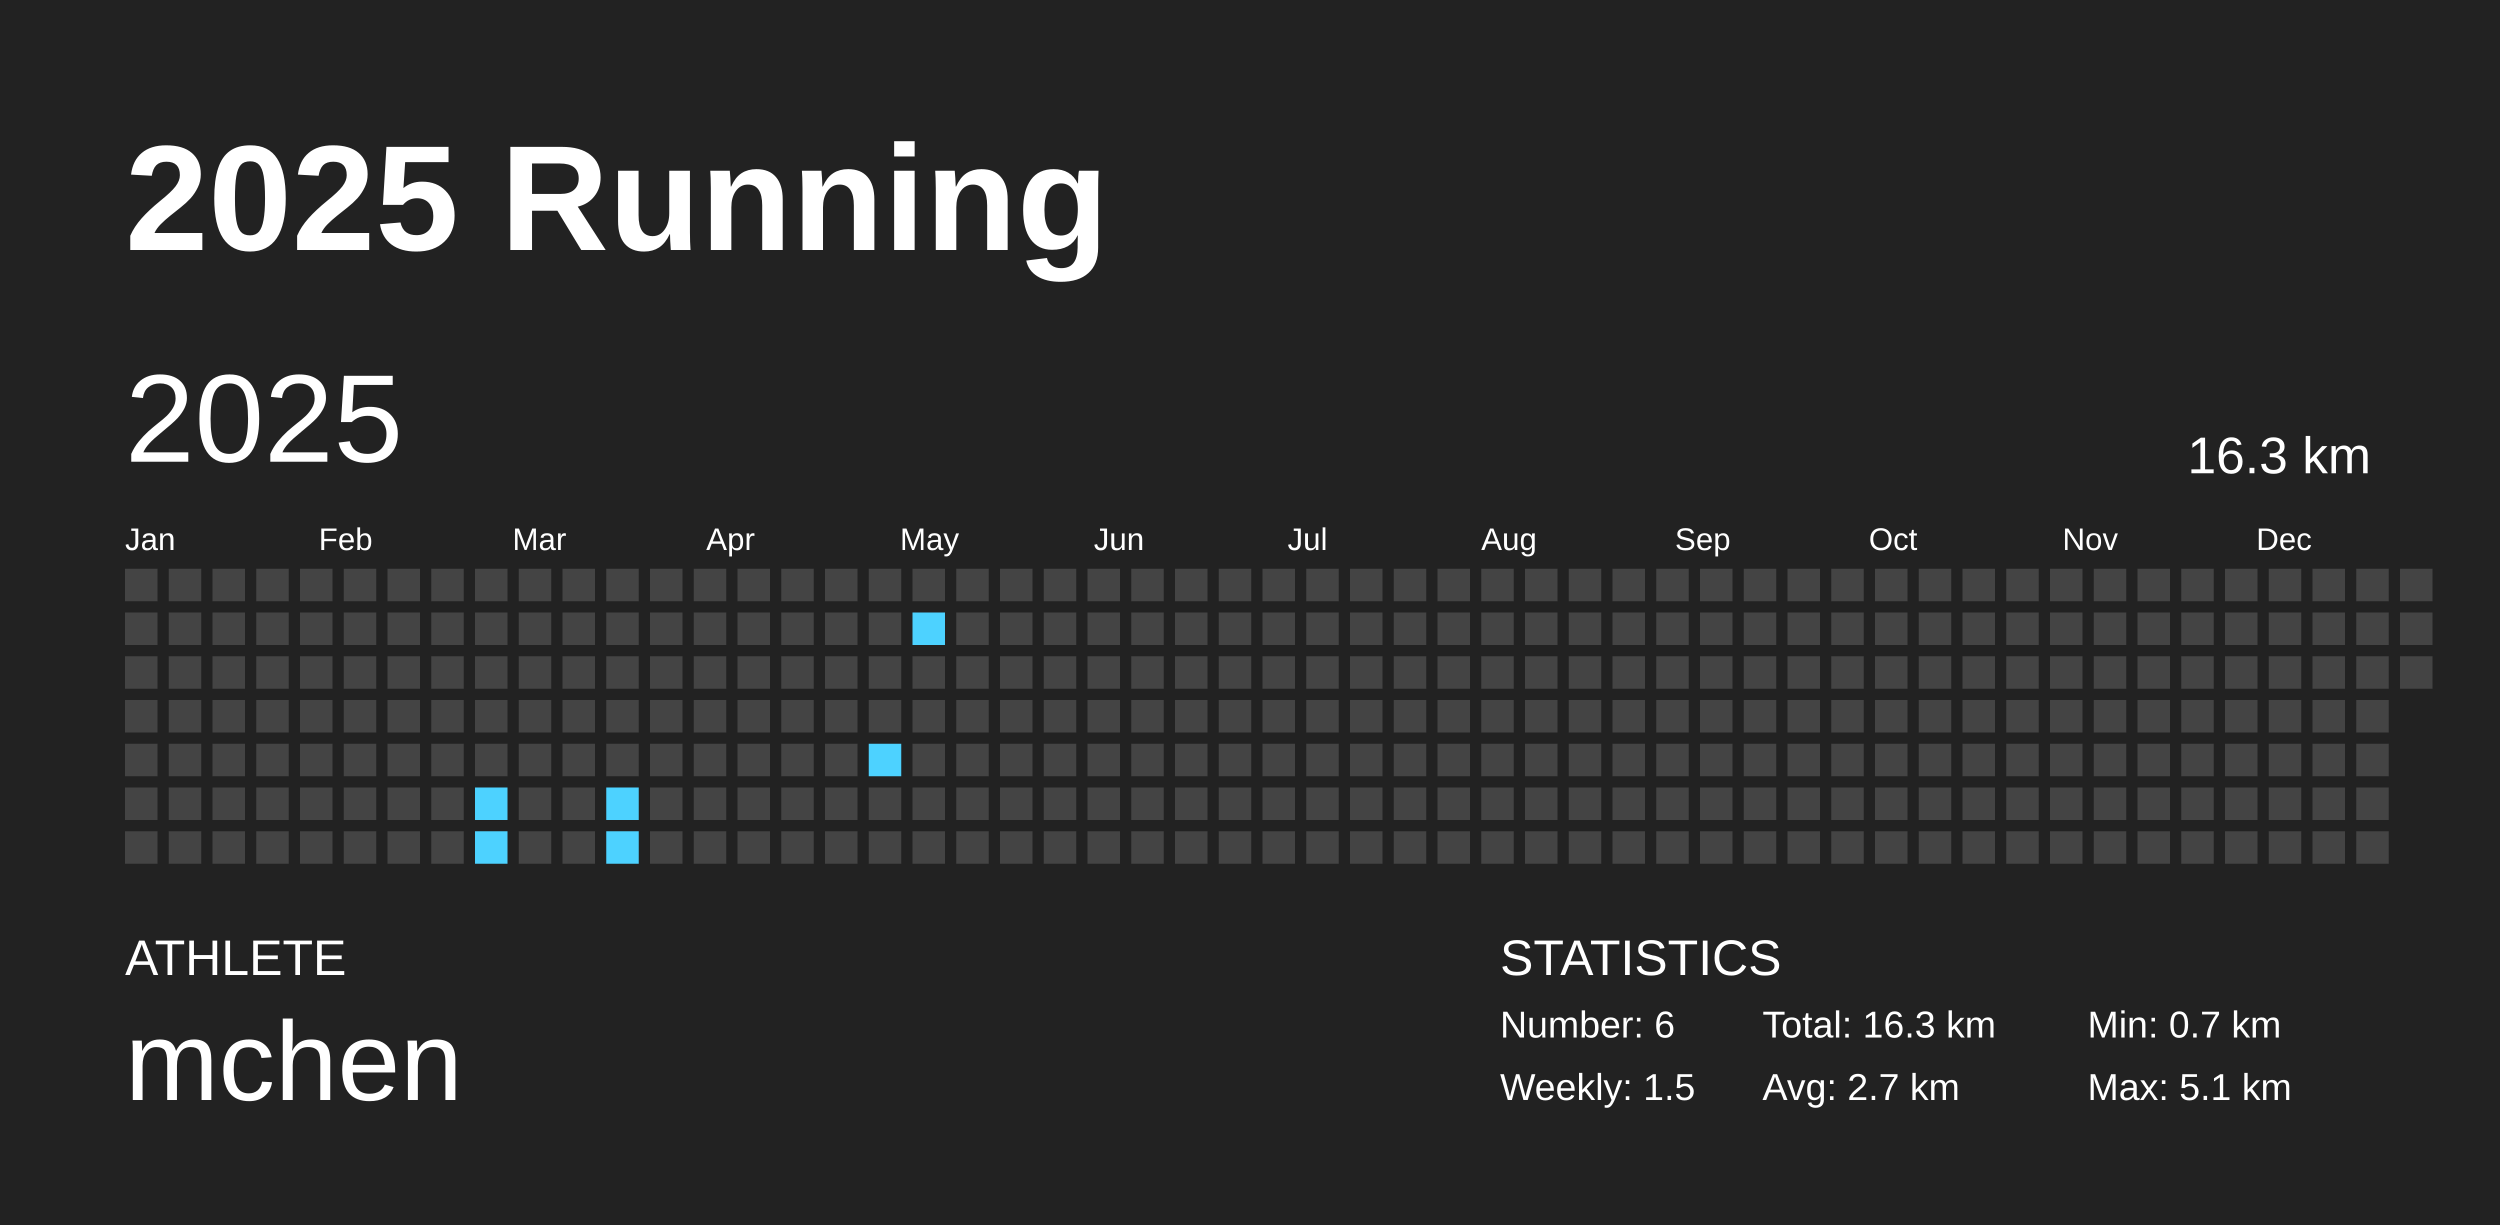
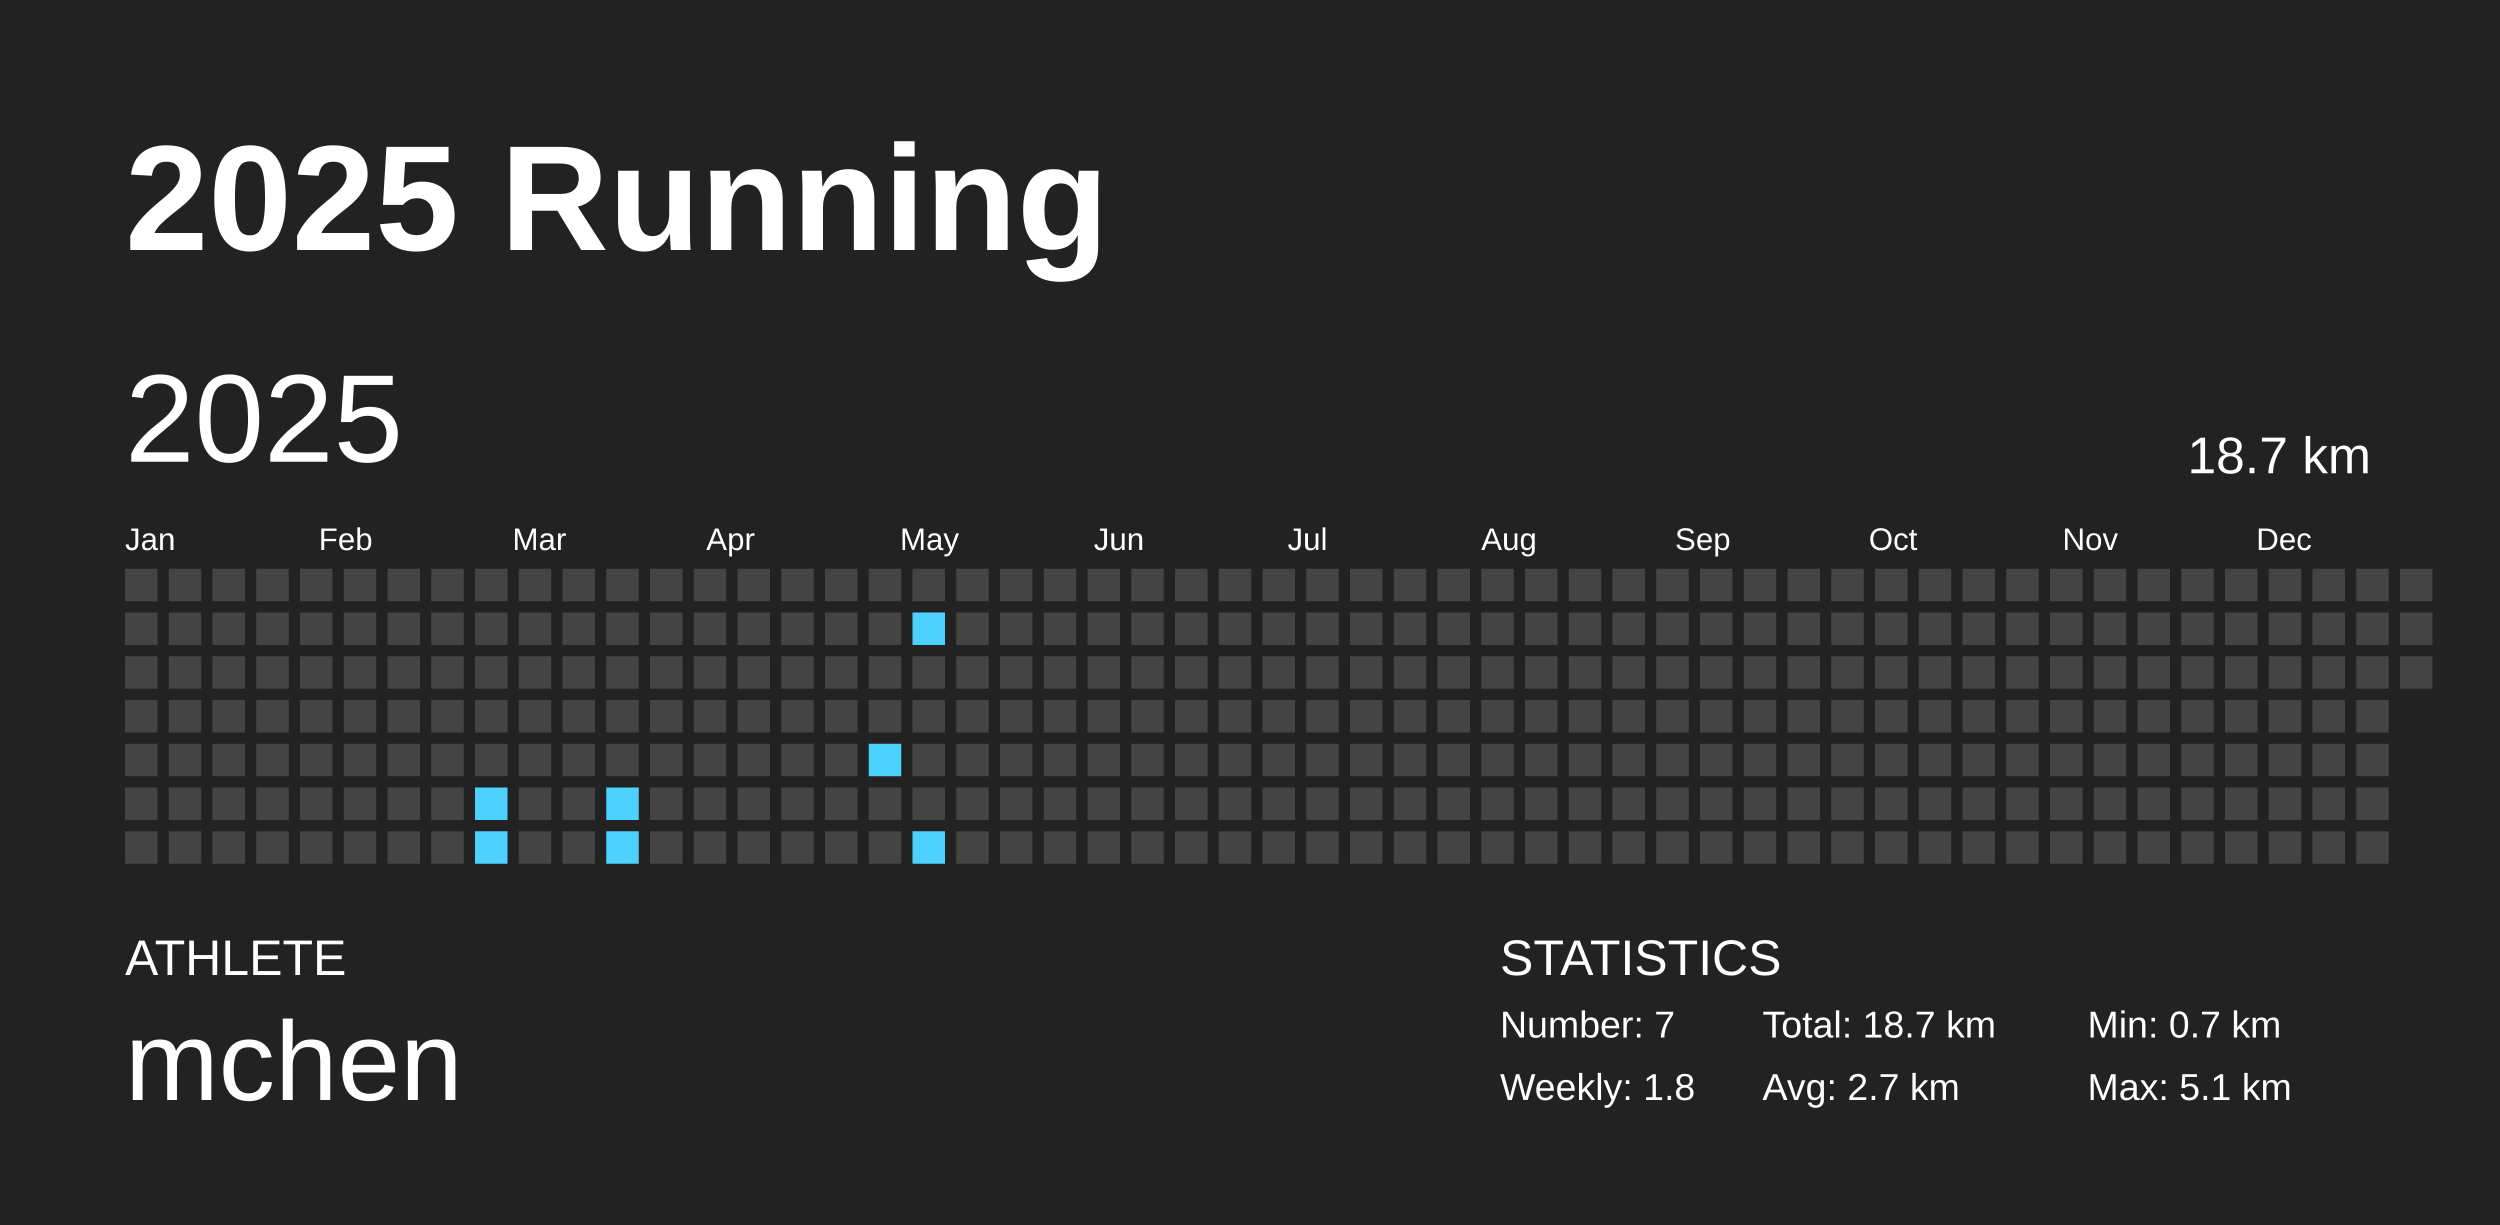
<svg xmlns="http://www.w3.org/2000/svg" baseProfile="full" height="98mm" version="1.1" viewBox="0,0,200,98" width="200mm">
  <defs />
  <rect fill="#222222" height="98" width="200" x="0" y="0" />
  <text fill="#FFFFFF" style="font-size:12px; font-family:Arial; font-weight:bold;" x="10" y="20">2025 Running</text>
  <text fill="#FFFFFF" style="font-size:4px; font-family:Arial" x="10" y="78">ATHLETE</text>
  <text fill="#FFFFFF" style="font-size:9px; font-family:Arial" x="10" y="88">mchen</text>
  <text fill="#FFFFFF" style="font-size:4px; font-family:Arial" x="120" y="78">STATISTICS</text>
-   <text fill="#FFFFFF" style="font-size:3px; font-family:Arial" x="120" y="83">Number: 6</text>
-   <text fill="#FFFFFF" style="font-size:3px; font-family:Arial" x="120" y="88">Weekly: 1.5</text>
-   <text fill="#FFFFFF" style="font-size:3px; font-family:Arial" x="141" y="83">Total: 16.3 km</text>
+   <text fill="#FFFFFF" style="font-size:3px; font-family:Arial" x="120" y="83">Number: 7</text>
+   <text fill="#FFFFFF" style="font-size:3px; font-family:Arial" x="120" y="88">Weekly: 1.8</text>
+   <text fill="#FFFFFF" style="font-size:3px; font-family:Arial" x="141" y="83">Total: 18.7 km</text>
  <text fill="#FFFFFF" style="font-size:3px; font-family:Arial" x="141" y="88">Avg: 2.7 km</text>
  <text fill="#FFFFFF" style="font-size:3px; font-family:Arial" x="167" y="83">Min: 0.7 km</text>
  <text fill="#FFFFFF" style="font-size:3px; font-family:Arial" x="167" y="88">Max: 5.1 km</text>
  <text dominant-baseline="hanging" fill="#FFFFFF" style="font-size:10.0px; font-family:Arial;" x="10" y="30">2025</text>
-   <text dominant-baseline="hanging" fill="#FFFFFF" style="font-size:4.125px; font-family:Arial;" x="175" y="35">16.3 km</text>
+   <text dominant-baseline="hanging" fill="#FFFFFF" style="font-size:4.125px; font-family:Arial;" x="175" y="35">18.7 km</text>
  <text fill="#FFFFFF" style="font-size:2.5px; font-family:Arial" x="10.0" y="44">Jan</text>
  <text fill="#FFFFFF" style="font-size:2.5px; font-family:Arial" x="25.5" y="44">Feb</text>
  <text fill="#FFFFFF" style="font-size:2.5px; font-family:Arial" x="41.0" y="44">Mar</text>
  <text fill="#FFFFFF" style="font-size:2.5px; font-family:Arial" x="56.5" y="44">Apr</text>
  <text fill="#FFFFFF" style="font-size:2.5px; font-family:Arial" x="72.0" y="44">May</text>
  <text fill="#FFFFFF" style="font-size:2.5px; font-family:Arial" x="87.5" y="44">Jun</text>
  <text fill="#FFFFFF" style="font-size:2.5px; font-family:Arial" x="103.0" y="44">Jul</text>
  <text fill="#FFFFFF" style="font-size:2.5px; font-family:Arial" x="118.5" y="44">Aug</text>
  <text fill="#FFFFFF" style="font-size:2.5px; font-family:Arial" x="134.0" y="44">Sep</text>
  <text fill="#FFFFFF" style="font-size:2.5px; font-family:Arial" x="149.5" y="44">Oct</text>
  <text fill="#FFFFFF" style="font-size:2.5px; font-family:Arial" x="165.0" y="44">Nov</text>
  <text fill="#FFFFFF" style="font-size:2.5px; font-family:Arial" x="180.5" y="44">Dec</text>
  <rect fill="#444444" height="2.6" width="2.6" x="10.0" y="45.5" />
  <rect fill="#444444" height="2.6" width="2.6" x="10.0" y="49.0" />
  <rect fill="#444444" height="2.6" width="2.6" x="10.0" y="52.5" />
  <rect fill="#444444" height="2.6" width="2.6" x="10.0" y="56.0" />
  <rect fill="#444444" height="2.6" width="2.6" x="10.0" y="59.5" />
  <rect fill="#444444" height="2.6" width="2.6" x="10.0" y="63.0" />
  <rect fill="#444444" height="2.6" width="2.6" x="10.0" y="66.5" />
  <rect fill="#444444" height="2.6" width="2.6" x="13.5" y="45.5" />
  <rect fill="#444444" height="2.6" width="2.6" x="13.5" y="49.0" />
  <rect fill="#444444" height="2.6" width="2.6" x="13.5" y="52.5" />
  <rect fill="#444444" height="2.6" width="2.6" x="13.5" y="56.0" />
  <rect fill="#444444" height="2.6" width="2.6" x="13.5" y="59.5" />
  <rect fill="#444444" height="2.6" width="2.6" x="13.5" y="63.0" />
  <rect fill="#444444" height="2.6" width="2.6" x="13.5" y="66.5" />
  <rect fill="#444444" height="2.6" width="2.6" x="17.0" y="45.5" />
  <rect fill="#444444" height="2.6" width="2.6" x="17.0" y="49.0" />
  <rect fill="#444444" height="2.6" width="2.6" x="17.0" y="52.5" />
  <rect fill="#444444" height="2.6" width="2.6" x="17.0" y="56.0" />
  <rect fill="#444444" height="2.6" width="2.6" x="17.0" y="59.5" />
  <rect fill="#444444" height="2.6" width="2.6" x="17.0" y="63.0" />
  <rect fill="#444444" height="2.6" width="2.6" x="17.0" y="66.5" />
  <rect fill="#444444" height="2.6" width="2.6" x="20.5" y="45.5" />
  <rect fill="#444444" height="2.6" width="2.6" x="20.5" y="49.0" />
  <rect fill="#444444" height="2.6" width="2.6" x="20.5" y="52.5" />
  <rect fill="#444444" height="2.6" width="2.6" x="20.5" y="56.0" />
  <rect fill="#444444" height="2.6" width="2.6" x="20.5" y="59.5" />
  <rect fill="#444444" height="2.6" width="2.6" x="20.5" y="63.0" />
  <rect fill="#444444" height="2.6" width="2.6" x="20.5" y="66.5" />
  <rect fill="#444444" height="2.6" width="2.6" x="24.0" y="45.5" />
  <rect fill="#444444" height="2.6" width="2.6" x="24.0" y="49.0" />
  <rect fill="#444444" height="2.6" width="2.6" x="24.0" y="52.5" />
  <rect fill="#444444" height="2.6" width="2.6" x="24.0" y="56.0" />
  <rect fill="#444444" height="2.6" width="2.6" x="24.0" y="59.5" />
  <rect fill="#444444" height="2.6" width="2.6" x="24.0" y="63.0" />
  <rect fill="#444444" height="2.6" width="2.6" x="24.0" y="66.5" />
  <rect fill="#444444" height="2.6" width="2.6" x="27.5" y="45.5" />
  <rect fill="#444444" height="2.6" width="2.6" x="27.5" y="49.0" />
  <rect fill="#444444" height="2.6" width="2.6" x="27.5" y="52.5" />
  <rect fill="#444444" height="2.6" width="2.6" x="27.5" y="56.0" />
  <rect fill="#444444" height="2.6" width="2.6" x="27.5" y="59.5" />
  <rect fill="#444444" height="2.6" width="2.6" x="27.5" y="63.0" />
  <rect fill="#444444" height="2.6" width="2.6" x="27.5" y="66.5" />
  <rect fill="#444444" height="2.6" width="2.6" x="31.0" y="45.5" />
  <rect fill="#444444" height="2.6" width="2.6" x="31.0" y="49.0" />
  <rect fill="#444444" height="2.6" width="2.6" x="31.0" y="52.5" />
  <rect fill="#444444" height="2.6" width="2.6" x="31.0" y="56.0" />
  <rect fill="#444444" height="2.6" width="2.6" x="31.0" y="59.5" />
  <rect fill="#444444" height="2.6" width="2.6" x="31.0" y="63.0" />
  <rect fill="#444444" height="2.6" width="2.6" x="31.0" y="66.5" />
  <rect fill="#444444" height="2.6" width="2.6" x="34.5" y="45.5" />
  <rect fill="#444444" height="2.6" width="2.6" x="34.5" y="49.0" />
  <rect fill="#444444" height="2.6" width="2.6" x="34.5" y="52.5" />
  <rect fill="#444444" height="2.6" width="2.6" x="34.5" y="56.0" />
  <rect fill="#444444" height="2.6" width="2.6" x="34.5" y="59.5" />
  <rect fill="#444444" height="2.6" width="2.6" x="34.5" y="63.0" />
  <rect fill="#444444" height="2.6" width="2.6" x="34.5" y="66.5" />
  <rect fill="#444444" height="2.6" width="2.6" x="38.0" y="45.5" />
  <rect fill="#444444" height="2.6" width="2.6" x="38.0" y="49.0" />
  <rect fill="#444444" height="2.6" width="2.6" x="38.0" y="52.5" />
  <rect fill="#444444" height="2.6" width="2.6" x="38.0" y="56.0" />
  <rect fill="#444444" height="2.6" width="2.6" x="38.0" y="59.5" />
  <rect fill="#4dd2ff" height="2.6" width="2.6" x="38.0" y="63.0" />
  <rect fill="#4dd2ff" height="2.6" width="2.6" x="38.0" y="66.5" />
  <rect fill="#444444" height="2.6" width="2.6" x="41.5" y="45.5" />
  <rect fill="#444444" height="2.6" width="2.6" x="41.5" y="49.0" />
  <rect fill="#444444" height="2.6" width="2.6" x="41.5" y="52.5" />
  <rect fill="#444444" height="2.6" width="2.6" x="41.5" y="56.0" />
  <rect fill="#444444" height="2.6" width="2.6" x="41.5" y="59.5" />
  <rect fill="#444444" height="2.6" width="2.6" x="41.5" y="63.0" />
  <rect fill="#444444" height="2.6" width="2.6" x="41.5" y="66.5" />
  <rect fill="#444444" height="2.6" width="2.6" x="45.0" y="45.5" />
  <rect fill="#444444" height="2.6" width="2.6" x="45.0" y="49.0" />
  <rect fill="#444444" height="2.6" width="2.6" x="45.0" y="52.5" />
  <rect fill="#444444" height="2.6" width="2.6" x="45.0" y="56.0" />
  <rect fill="#444444" height="2.6" width="2.6" x="45.0" y="59.5" />
  <rect fill="#444444" height="2.6" width="2.6" x="45.0" y="63.0" />
  <rect fill="#444444" height="2.6" width="2.6" x="45.0" y="66.5" />
  <rect fill="#444444" height="2.6" width="2.6" x="48.5" y="45.5" />
  <rect fill="#444444" height="2.6" width="2.6" x="48.5" y="49.0" />
  <rect fill="#444444" height="2.6" width="2.6" x="48.5" y="52.5" />
  <rect fill="#444444" height="2.6" width="2.6" x="48.5" y="56.0" />
  <rect fill="#444444" height="2.6" width="2.6" x="48.5" y="59.5" />
  <rect fill="#4dd2ff" height="2.6" width="2.6" x="48.5" y="63.0" />
  <rect fill="#4dd2ff" height="2.6" width="2.6" x="48.5" y="66.5" />
  <rect fill="#444444" height="2.6" width="2.6" x="52.0" y="45.5" />
  <rect fill="#444444" height="2.6" width="2.6" x="52.0" y="49.0" />
  <rect fill="#444444" height="2.6" width="2.6" x="52.0" y="52.5" />
  <rect fill="#444444" height="2.6" width="2.6" x="52.0" y="56.0" />
  <rect fill="#444444" height="2.6" width="2.6" x="52.0" y="59.5" />
  <rect fill="#444444" height="2.6" width="2.6" x="52.0" y="63.0" />
  <rect fill="#444444" height="2.6" width="2.6" x="52.0" y="66.5" />
  <rect fill="#444444" height="2.6" width="2.6" x="55.5" y="45.5" />
  <rect fill="#444444" height="2.6" width="2.6" x="55.5" y="49.0" />
  <rect fill="#444444" height="2.6" width="2.6" x="55.5" y="52.5" />
  <rect fill="#444444" height="2.6" width="2.6" x="55.5" y="56.0" />
  <rect fill="#444444" height="2.6" width="2.6" x="55.5" y="59.5" />
  <rect fill="#444444" height="2.6" width="2.6" x="55.5" y="63.0" />
  <rect fill="#444444" height="2.6" width="2.6" x="55.5" y="66.5" />
  <rect fill="#444444" height="2.6" width="2.6" x="59.0" y="45.5" />
  <rect fill="#444444" height="2.6" width="2.6" x="59.0" y="49.0" />
  <rect fill="#444444" height="2.6" width="2.6" x="59.0" y="52.5" />
  <rect fill="#444444" height="2.6" width="2.6" x="59.0" y="56.0" />
  <rect fill="#444444" height="2.6" width="2.6" x="59.0" y="59.5" />
  <rect fill="#444444" height="2.6" width="2.6" x="59.0" y="63.0" />
  <rect fill="#444444" height="2.6" width="2.6" x="59.0" y="66.5" />
  <rect fill="#444444" height="2.6" width="2.6" x="62.5" y="45.5" />
  <rect fill="#444444" height="2.6" width="2.6" x="62.5" y="49.0" />
  <rect fill="#444444" height="2.6" width="2.6" x="62.5" y="52.5" />
  <rect fill="#444444" height="2.6" width="2.6" x="62.5" y="56.0" />
  <rect fill="#444444" height="2.6" width="2.6" x="62.5" y="59.5" />
  <rect fill="#444444" height="2.6" width="2.6" x="62.5" y="63.0" />
  <rect fill="#444444" height="2.6" width="2.6" x="62.5" y="66.5" />
  <rect fill="#444444" height="2.6" width="2.6" x="66.0" y="45.5" />
  <rect fill="#444444" height="2.6" width="2.6" x="66.0" y="49.0" />
  <rect fill="#444444" height="2.6" width="2.6" x="66.0" y="52.5" />
  <rect fill="#444444" height="2.6" width="2.6" x="66.0" y="56.0" />
  <rect fill="#444444" height="2.6" width="2.6" x="66.0" y="59.5" />
  <rect fill="#444444" height="2.6" width="2.6" x="66.0" y="63.0" />
  <rect fill="#444444" height="2.6" width="2.6" x="66.0" y="66.5" />
  <rect fill="#444444" height="2.6" width="2.6" x="69.5" y="45.5" />
  <rect fill="#444444" height="2.6" width="2.6" x="69.5" y="49.0" />
  <rect fill="#444444" height="2.6" width="2.6" x="69.5" y="52.5" />
  <rect fill="#444444" height="2.6" width="2.6" x="69.5" y="56.0" />
  <rect fill="#4dd2ff" height="2.6" width="2.6" x="69.5" y="59.5" />
  <rect fill="#444444" height="2.6" width="2.6" x="69.5" y="63.0" />
  <rect fill="#444444" height="2.6" width="2.6" x="69.5" y="66.5" />
  <rect fill="#444444" height="2.6" width="2.6" x="73.0" y="45.5" />
  <rect fill="#4dd2ff" height="2.6" width="2.6" x="73.0" y="49.0" />
  <rect fill="#444444" height="2.6" width="2.6" x="73.0" y="52.5" />
  <rect fill="#444444" height="2.6" width="2.6" x="73.0" y="56.0" />
  <rect fill="#444444" height="2.6" width="2.6" x="73.0" y="59.5" />
  <rect fill="#444444" height="2.6" width="2.6" x="73.0" y="63.0" />
-   <rect fill="#444444" height="2.6" width="2.6" x="73.0" y="66.5" />
+   <rect fill="#4dd2ff" height="2.6" width="2.6" x="73.0" y="66.5" />
  <rect fill="#444444" height="2.6" width="2.6" x="76.5" y="45.5" />
  <rect fill="#444444" height="2.6" width="2.6" x="76.5" y="49.0" />
  <rect fill="#444444" height="2.6" width="2.6" x="76.5" y="52.5" />
  <rect fill="#444444" height="2.6" width="2.6" x="76.5" y="56.0" />
  <rect fill="#444444" height="2.6" width="2.6" x="76.5" y="59.5" />
  <rect fill="#444444" height="2.6" width="2.6" x="76.5" y="63.0" />
  <rect fill="#444444" height="2.6" width="2.6" x="76.5" y="66.5" />
  <rect fill="#444444" height="2.6" width="2.6" x="80.0" y="45.5" />
  <rect fill="#444444" height="2.6" width="2.6" x="80.0" y="49.0" />
  <rect fill="#444444" height="2.6" width="2.6" x="80.0" y="52.5" />
  <rect fill="#444444" height="2.6" width="2.6" x="80.0" y="56.0" />
  <rect fill="#444444" height="2.6" width="2.6" x="80.0" y="59.5" />
  <rect fill="#444444" height="2.6" width="2.6" x="80.0" y="63.0" />
  <rect fill="#444444" height="2.6" width="2.6" x="80.0" y="66.5" />
  <rect fill="#444444" height="2.6" width="2.6" x="83.5" y="45.5" />
  <rect fill="#444444" height="2.6" width="2.6" x="83.5" y="49.0" />
  <rect fill="#444444" height="2.6" width="2.6" x="83.5" y="52.5" />
  <rect fill="#444444" height="2.6" width="2.6" x="83.5" y="56.0" />
  <rect fill="#444444" height="2.6" width="2.6" x="83.5" y="59.5" />
  <rect fill="#444444" height="2.6" width="2.6" x="83.5" y="63.0" />
  <rect fill="#444444" height="2.6" width="2.6" x="83.5" y="66.5" />
  <rect fill="#444444" height="2.6" width="2.6" x="87.0" y="45.5" />
  <rect fill="#444444" height="2.6" width="2.6" x="87.0" y="49.0" />
  <rect fill="#444444" height="2.6" width="2.6" x="87.0" y="52.5" />
  <rect fill="#444444" height="2.6" width="2.6" x="87.0" y="56.0" />
  <rect fill="#444444" height="2.6" width="2.6" x="87.0" y="59.5" />
  <rect fill="#444444" height="2.6" width="2.6" x="87.0" y="63.0" />
  <rect fill="#444444" height="2.6" width="2.6" x="87.0" y="66.5" />
  <rect fill="#444444" height="2.6" width="2.6" x="90.5" y="45.5" />
  <rect fill="#444444" height="2.6" width="2.6" x="90.5" y="49.0" />
  <rect fill="#444444" height="2.6" width="2.6" x="90.5" y="52.5" />
  <rect fill="#444444" height="2.6" width="2.6" x="90.5" y="56.0" />
  <rect fill="#444444" height="2.6" width="2.6" x="90.5" y="59.5" />
  <rect fill="#444444" height="2.6" width="2.6" x="90.5" y="63.0" />
  <rect fill="#444444" height="2.6" width="2.6" x="90.5" y="66.5" />
  <rect fill="#444444" height="2.6" width="2.6" x="94.0" y="45.5" />
  <rect fill="#444444" height="2.6" width="2.6" x="94.0" y="49.0" />
  <rect fill="#444444" height="2.6" width="2.6" x="94.0" y="52.5" />
  <rect fill="#444444" height="2.6" width="2.6" x="94.0" y="56.0" />
  <rect fill="#444444" height="2.6" width="2.6" x="94.0" y="59.5" />
  <rect fill="#444444" height="2.6" width="2.6" x="94.0" y="63.0" />
  <rect fill="#444444" height="2.6" width="2.6" x="94.0" y="66.5" />
  <rect fill="#444444" height="2.6" width="2.6" x="97.5" y="45.5" />
  <rect fill="#444444" height="2.6" width="2.6" x="97.5" y="49.0" />
  <rect fill="#444444" height="2.6" width="2.6" x="97.5" y="52.5" />
  <rect fill="#444444" height="2.6" width="2.6" x="97.5" y="56.0" />
  <rect fill="#444444" height="2.6" width="2.6" x="97.5" y="59.5" />
  <rect fill="#444444" height="2.6" width="2.6" x="97.5" y="63.0" />
  <rect fill="#444444" height="2.6" width="2.6" x="97.5" y="66.5" />
  <rect fill="#444444" height="2.6" width="2.6" x="101.0" y="45.5" />
  <rect fill="#444444" height="2.6" width="2.6" x="101.0" y="49.0" />
  <rect fill="#444444" height="2.6" width="2.6" x="101.0" y="52.5" />
  <rect fill="#444444" height="2.6" width="2.6" x="101.0" y="56.0" />
  <rect fill="#444444" height="2.6" width="2.6" x="101.0" y="59.5" />
  <rect fill="#444444" height="2.6" width="2.6" x="101.0" y="63.0" />
  <rect fill="#444444" height="2.6" width="2.6" x="101.0" y="66.5" />
  <rect fill="#444444" height="2.6" width="2.6" x="104.5" y="45.5" />
  <rect fill="#444444" height="2.6" width="2.6" x="104.5" y="49.0" />
  <rect fill="#444444" height="2.6" width="2.6" x="104.5" y="52.5" />
  <rect fill="#444444" height="2.6" width="2.6" x="104.5" y="56.0" />
  <rect fill="#444444" height="2.6" width="2.6" x="104.5" y="59.5" />
  <rect fill="#444444" height="2.6" width="2.6" x="104.5" y="63.0" />
  <rect fill="#444444" height="2.6" width="2.6" x="104.5" y="66.5" />
  <rect fill="#444444" height="2.6" width="2.6" x="108.0" y="45.5" />
  <rect fill="#444444" height="2.6" width="2.6" x="108.0" y="49.0" />
  <rect fill="#444444" height="2.6" width="2.6" x="108.0" y="52.5" />
  <rect fill="#444444" height="2.6" width="2.6" x="108.0" y="56.0" />
  <rect fill="#444444" height="2.6" width="2.6" x="108.0" y="59.5" />
  <rect fill="#444444" height="2.6" width="2.6" x="108.0" y="63.0" />
  <rect fill="#444444" height="2.6" width="2.6" x="108.0" y="66.5" />
  <rect fill="#444444" height="2.6" width="2.6" x="111.5" y="45.5" />
  <rect fill="#444444" height="2.6" width="2.6" x="111.5" y="49.0" />
  <rect fill="#444444" height="2.6" width="2.6" x="111.5" y="52.5" />
  <rect fill="#444444" height="2.6" width="2.6" x="111.5" y="56.0" />
  <rect fill="#444444" height="2.6" width="2.6" x="111.5" y="59.5" />
  <rect fill="#444444" height="2.6" width="2.6" x="111.5" y="63.0" />
  <rect fill="#444444" height="2.6" width="2.6" x="111.5" y="66.5" />
  <rect fill="#444444" height="2.6" width="2.6" x="115.0" y="45.5" />
  <rect fill="#444444" height="2.6" width="2.6" x="115.0" y="49.0" />
  <rect fill="#444444" height="2.6" width="2.6" x="115.0" y="52.5" />
  <rect fill="#444444" height="2.6" width="2.6" x="115.0" y="56.0" />
  <rect fill="#444444" height="2.6" width="2.6" x="115.0" y="59.5" />
  <rect fill="#444444" height="2.6" width="2.6" x="115.0" y="63.0" />
  <rect fill="#444444" height="2.6" width="2.6" x="115.0" y="66.5" />
  <rect fill="#444444" height="2.6" width="2.6" x="118.5" y="45.5" />
  <rect fill="#444444" height="2.6" width="2.6" x="118.5" y="49.0" />
  <rect fill="#444444" height="2.6" width="2.6" x="118.5" y="52.5" />
  <rect fill="#444444" height="2.6" width="2.6" x="118.5" y="56.0" />
  <rect fill="#444444" height="2.6" width="2.6" x="118.5" y="59.5" />
  <rect fill="#444444" height="2.6" width="2.6" x="118.5" y="63.0" />
  <rect fill="#444444" height="2.6" width="2.6" x="118.5" y="66.5" />
  <rect fill="#444444" height="2.6" width="2.6" x="122.0" y="45.5" />
  <rect fill="#444444" height="2.6" width="2.6" x="122.0" y="49.0" />
  <rect fill="#444444" height="2.6" width="2.6" x="122.0" y="52.5" />
  <rect fill="#444444" height="2.6" width="2.6" x="122.0" y="56.0" />
  <rect fill="#444444" height="2.6" width="2.6" x="122.0" y="59.5" />
  <rect fill="#444444" height="2.6" width="2.6" x="122.0" y="63.0" />
  <rect fill="#444444" height="2.6" width="2.6" x="122.0" y="66.5" />
  <rect fill="#444444" height="2.6" width="2.6" x="125.5" y="45.5" />
  <rect fill="#444444" height="2.6" width="2.6" x="125.5" y="49.0" />
  <rect fill="#444444" height="2.6" width="2.6" x="125.5" y="52.5" />
  <rect fill="#444444" height="2.6" width="2.6" x="125.5" y="56.0" />
  <rect fill="#444444" height="2.6" width="2.6" x="125.5" y="59.5" />
  <rect fill="#444444" height="2.6" width="2.6" x="125.5" y="63.0" />
  <rect fill="#444444" height="2.6" width="2.6" x="125.5" y="66.5" />
  <rect fill="#444444" height="2.6" width="2.6" x="129.0" y="45.5" />
  <rect fill="#444444" height="2.6" width="2.6" x="129.0" y="49.0" />
  <rect fill="#444444" height="2.6" width="2.6" x="129.0" y="52.5" />
  <rect fill="#444444" height="2.6" width="2.6" x="129.0" y="56.0" />
  <rect fill="#444444" height="2.6" width="2.6" x="129.0" y="59.5" />
  <rect fill="#444444" height="2.6" width="2.6" x="129.0" y="63.0" />
  <rect fill="#444444" height="2.6" width="2.6" x="129.0" y="66.5" />
  <rect fill="#444444" height="2.6" width="2.6" x="132.5" y="45.5" />
  <rect fill="#444444" height="2.6" width="2.6" x="132.5" y="49.0" />
  <rect fill="#444444" height="2.6" width="2.6" x="132.5" y="52.5" />
  <rect fill="#444444" height="2.6" width="2.6" x="132.5" y="56.0" />
  <rect fill="#444444" height="2.6" width="2.6" x="132.5" y="59.5" />
  <rect fill="#444444" height="2.6" width="2.6" x="132.5" y="63.0" />
  <rect fill="#444444" height="2.6" width="2.6" x="132.5" y="66.5" />
  <rect fill="#444444" height="2.6" width="2.6" x="136.0" y="45.5" />
  <rect fill="#444444" height="2.6" width="2.6" x="136.0" y="49.0" />
  <rect fill="#444444" height="2.6" width="2.6" x="136.0" y="52.5" />
  <rect fill="#444444" height="2.6" width="2.6" x="136.0" y="56.0" />
  <rect fill="#444444" height="2.6" width="2.6" x="136.0" y="59.5" />
  <rect fill="#444444" height="2.6" width="2.6" x="136.0" y="63.0" />
  <rect fill="#444444" height="2.6" width="2.6" x="136.0" y="66.5" />
  <rect fill="#444444" height="2.6" width="2.6" x="139.5" y="45.5" />
  <rect fill="#444444" height="2.6" width="2.6" x="139.5" y="49.0" />
  <rect fill="#444444" height="2.6" width="2.6" x="139.5" y="52.5" />
  <rect fill="#444444" height="2.6" width="2.6" x="139.5" y="56.0" />
  <rect fill="#444444" height="2.6" width="2.6" x="139.5" y="59.5" />
  <rect fill="#444444" height="2.6" width="2.6" x="139.5" y="63.0" />
  <rect fill="#444444" height="2.6" width="2.6" x="139.5" y="66.5" />
  <rect fill="#444444" height="2.6" width="2.6" x="143.0" y="45.5" />
  <rect fill="#444444" height="2.6" width="2.6" x="143.0" y="49.0" />
  <rect fill="#444444" height="2.6" width="2.6" x="143.0" y="52.5" />
  <rect fill="#444444" height="2.6" width="2.6" x="143.0" y="56.0" />
  <rect fill="#444444" height="2.6" width="2.6" x="143.0" y="59.5" />
  <rect fill="#444444" height="2.6" width="2.6" x="143.0" y="63.0" />
  <rect fill="#444444" height="2.6" width="2.6" x="143.0" y="66.5" />
  <rect fill="#444444" height="2.6" width="2.6" x="146.5" y="45.5" />
  <rect fill="#444444" height="2.6" width="2.6" x="146.5" y="49.0" />
  <rect fill="#444444" height="2.6" width="2.6" x="146.5" y="52.5" />
  <rect fill="#444444" height="2.6" width="2.6" x="146.5" y="56.0" />
  <rect fill="#444444" height="2.6" width="2.6" x="146.5" y="59.5" />
  <rect fill="#444444" height="2.6" width="2.6" x="146.5" y="63.0" />
  <rect fill="#444444" height="2.6" width="2.6" x="146.5" y="66.5" />
  <rect fill="#444444" height="2.6" width="2.6" x="150.0" y="45.5" />
  <rect fill="#444444" height="2.6" width="2.6" x="150.0" y="49.0" />
  <rect fill="#444444" height="2.6" width="2.6" x="150.0" y="52.5" />
  <rect fill="#444444" height="2.6" width="2.6" x="150.0" y="56.0" />
  <rect fill="#444444" height="2.6" width="2.6" x="150.0" y="59.5" />
  <rect fill="#444444" height="2.6" width="2.6" x="150.0" y="63.0" />
  <rect fill="#444444" height="2.6" width="2.6" x="150.0" y="66.5" />
  <rect fill="#444444" height="2.6" width="2.6" x="153.5" y="45.5" />
  <rect fill="#444444" height="2.6" width="2.6" x="153.5" y="49.0" />
  <rect fill="#444444" height="2.6" width="2.6" x="153.5" y="52.5" />
  <rect fill="#444444" height="2.6" width="2.6" x="153.5" y="56.0" />
  <rect fill="#444444" height="2.6" width="2.6" x="153.5" y="59.5" />
  <rect fill="#444444" height="2.6" width="2.6" x="153.5" y="63.0" />
  <rect fill="#444444" height="2.6" width="2.6" x="153.5" y="66.5" />
  <rect fill="#444444" height="2.6" width="2.6" x="157.0" y="45.5" />
  <rect fill="#444444" height="2.6" width="2.6" x="157.0" y="49.0" />
  <rect fill="#444444" height="2.6" width="2.6" x="157.0" y="52.5" />
  <rect fill="#444444" height="2.6" width="2.6" x="157.0" y="56.0" />
  <rect fill="#444444" height="2.6" width="2.6" x="157.0" y="59.5" />
  <rect fill="#444444" height="2.6" width="2.6" x="157.0" y="63.0" />
  <rect fill="#444444" height="2.6" width="2.6" x="157.0" y="66.5" />
  <rect fill="#444444" height="2.6" width="2.6" x="160.5" y="45.5" />
  <rect fill="#444444" height="2.6" width="2.6" x="160.5" y="49.0" />
  <rect fill="#444444" height="2.6" width="2.6" x="160.5" y="52.5" />
  <rect fill="#444444" height="2.6" width="2.6" x="160.5" y="56.0" />
  <rect fill="#444444" height="2.6" width="2.6" x="160.5" y="59.5" />
  <rect fill="#444444" height="2.6" width="2.6" x="160.5" y="63.0" />
  <rect fill="#444444" height="2.6" width="2.6" x="160.5" y="66.5" />
  <rect fill="#444444" height="2.6" width="2.6" x="164.0" y="45.5" />
  <rect fill="#444444" height="2.6" width="2.6" x="164.0" y="49.0" />
  <rect fill="#444444" height="2.6" width="2.6" x="164.0" y="52.5" />
  <rect fill="#444444" height="2.6" width="2.6" x="164.0" y="56.0" />
  <rect fill="#444444" height="2.6" width="2.6" x="164.0" y="59.5" />
  <rect fill="#444444" height="2.6" width="2.6" x="164.0" y="63.0" />
  <rect fill="#444444" height="2.6" width="2.6" x="164.0" y="66.5" />
  <rect fill="#444444" height="2.6" width="2.6" x="167.5" y="45.5" />
  <rect fill="#444444" height="2.6" width="2.6" x="167.5" y="49.0" />
  <rect fill="#444444" height="2.6" width="2.6" x="167.5" y="52.5" />
  <rect fill="#444444" height="2.6" width="2.6" x="167.5" y="56.0" />
  <rect fill="#444444" height="2.6" width="2.6" x="167.5" y="59.5" />
  <rect fill="#444444" height="2.6" width="2.6" x="167.5" y="63.0" />
  <rect fill="#444444" height="2.6" width="2.6" x="167.5" y="66.5" />
  <rect fill="#444444" height="2.6" width="2.6" x="171.0" y="45.5" />
  <rect fill="#444444" height="2.6" width="2.6" x="171.0" y="49.0" />
  <rect fill="#444444" height="2.6" width="2.6" x="171.0" y="52.5" />
  <rect fill="#444444" height="2.6" width="2.6" x="171.0" y="56.0" />
  <rect fill="#444444" height="2.6" width="2.6" x="171.0" y="59.5" />
  <rect fill="#444444" height="2.6" width="2.6" x="171.0" y="63.0" />
  <rect fill="#444444" height="2.6" width="2.6" x="171.0" y="66.5" />
  <rect fill="#444444" height="2.6" width="2.6" x="174.5" y="45.5" />
  <rect fill="#444444" height="2.6" width="2.6" x="174.5" y="49.0" />
  <rect fill="#444444" height="2.6" width="2.6" x="174.5" y="52.5" />
  <rect fill="#444444" height="2.6" width="2.6" x="174.5" y="56.0" />
  <rect fill="#444444" height="2.6" width="2.6" x="174.5" y="59.5" />
  <rect fill="#444444" height="2.6" width="2.6" x="174.5" y="63.0" />
  <rect fill="#444444" height="2.6" width="2.6" x="174.5" y="66.5" />
  <rect fill="#444444" height="2.6" width="2.6" x="178.0" y="45.5" />
  <rect fill="#444444" height="2.6" width="2.6" x="178.0" y="49.0" />
  <rect fill="#444444" height="2.6" width="2.6" x="178.0" y="52.5" />
  <rect fill="#444444" height="2.6" width="2.6" x="178.0" y="56.0" />
  <rect fill="#444444" height="2.6" width="2.6" x="178.0" y="59.5" />
  <rect fill="#444444" height="2.6" width="2.6" x="178.0" y="63.0" />
  <rect fill="#444444" height="2.6" width="2.6" x="178.0" y="66.5" />
  <rect fill="#444444" height="2.6" width="2.6" x="181.5" y="45.5" />
  <rect fill="#444444" height="2.6" width="2.6" x="181.5" y="49.0" />
  <rect fill="#444444" height="2.6" width="2.6" x="181.5" y="52.5" />
  <rect fill="#444444" height="2.6" width="2.6" x="181.5" y="56.0" />
  <rect fill="#444444" height="2.6" width="2.6" x="181.5" y="59.5" />
  <rect fill="#444444" height="2.6" width="2.6" x="181.5" y="63.0" />
  <rect fill="#444444" height="2.6" width="2.6" x="181.5" y="66.5" />
  <rect fill="#444444" height="2.6" width="2.6" x="185.0" y="45.5" />
  <rect fill="#444444" height="2.6" width="2.6" x="185.0" y="49.0" />
  <rect fill="#444444" height="2.6" width="2.6" x="185.0" y="52.5" />
  <rect fill="#444444" height="2.6" width="2.6" x="185.0" y="56.0" />
  <rect fill="#444444" height="2.6" width="2.6" x="185.0" y="59.5" />
  <rect fill="#444444" height="2.6" width="2.6" x="185.0" y="63.0" />
  <rect fill="#444444" height="2.6" width="2.6" x="185.0" y="66.5" />
  <rect fill="#444444" height="2.6" width="2.6" x="188.5" y="45.5" />
  <rect fill="#444444" height="2.6" width="2.6" x="188.5" y="49.0" />
  <rect fill="#444444" height="2.6" width="2.6" x="188.5" y="52.5" />
  <rect fill="#444444" height="2.6" width="2.6" x="188.5" y="56.0" />
  <rect fill="#444444" height="2.6" width="2.6" x="188.5" y="59.5" />
  <rect fill="#444444" height="2.6" width="2.6" x="188.5" y="63.0" />
  <rect fill="#444444" height="2.6" width="2.6" x="188.5" y="66.5" />
  <rect fill="#444444" height="2.6" width="2.6" x="192.0" y="45.5" />
  <rect fill="#444444" height="2.6" width="2.6" x="192.0" y="49.0" />
  <rect fill="#444444" height="2.6" width="2.6" x="192.0" y="52.5" />
</svg>
